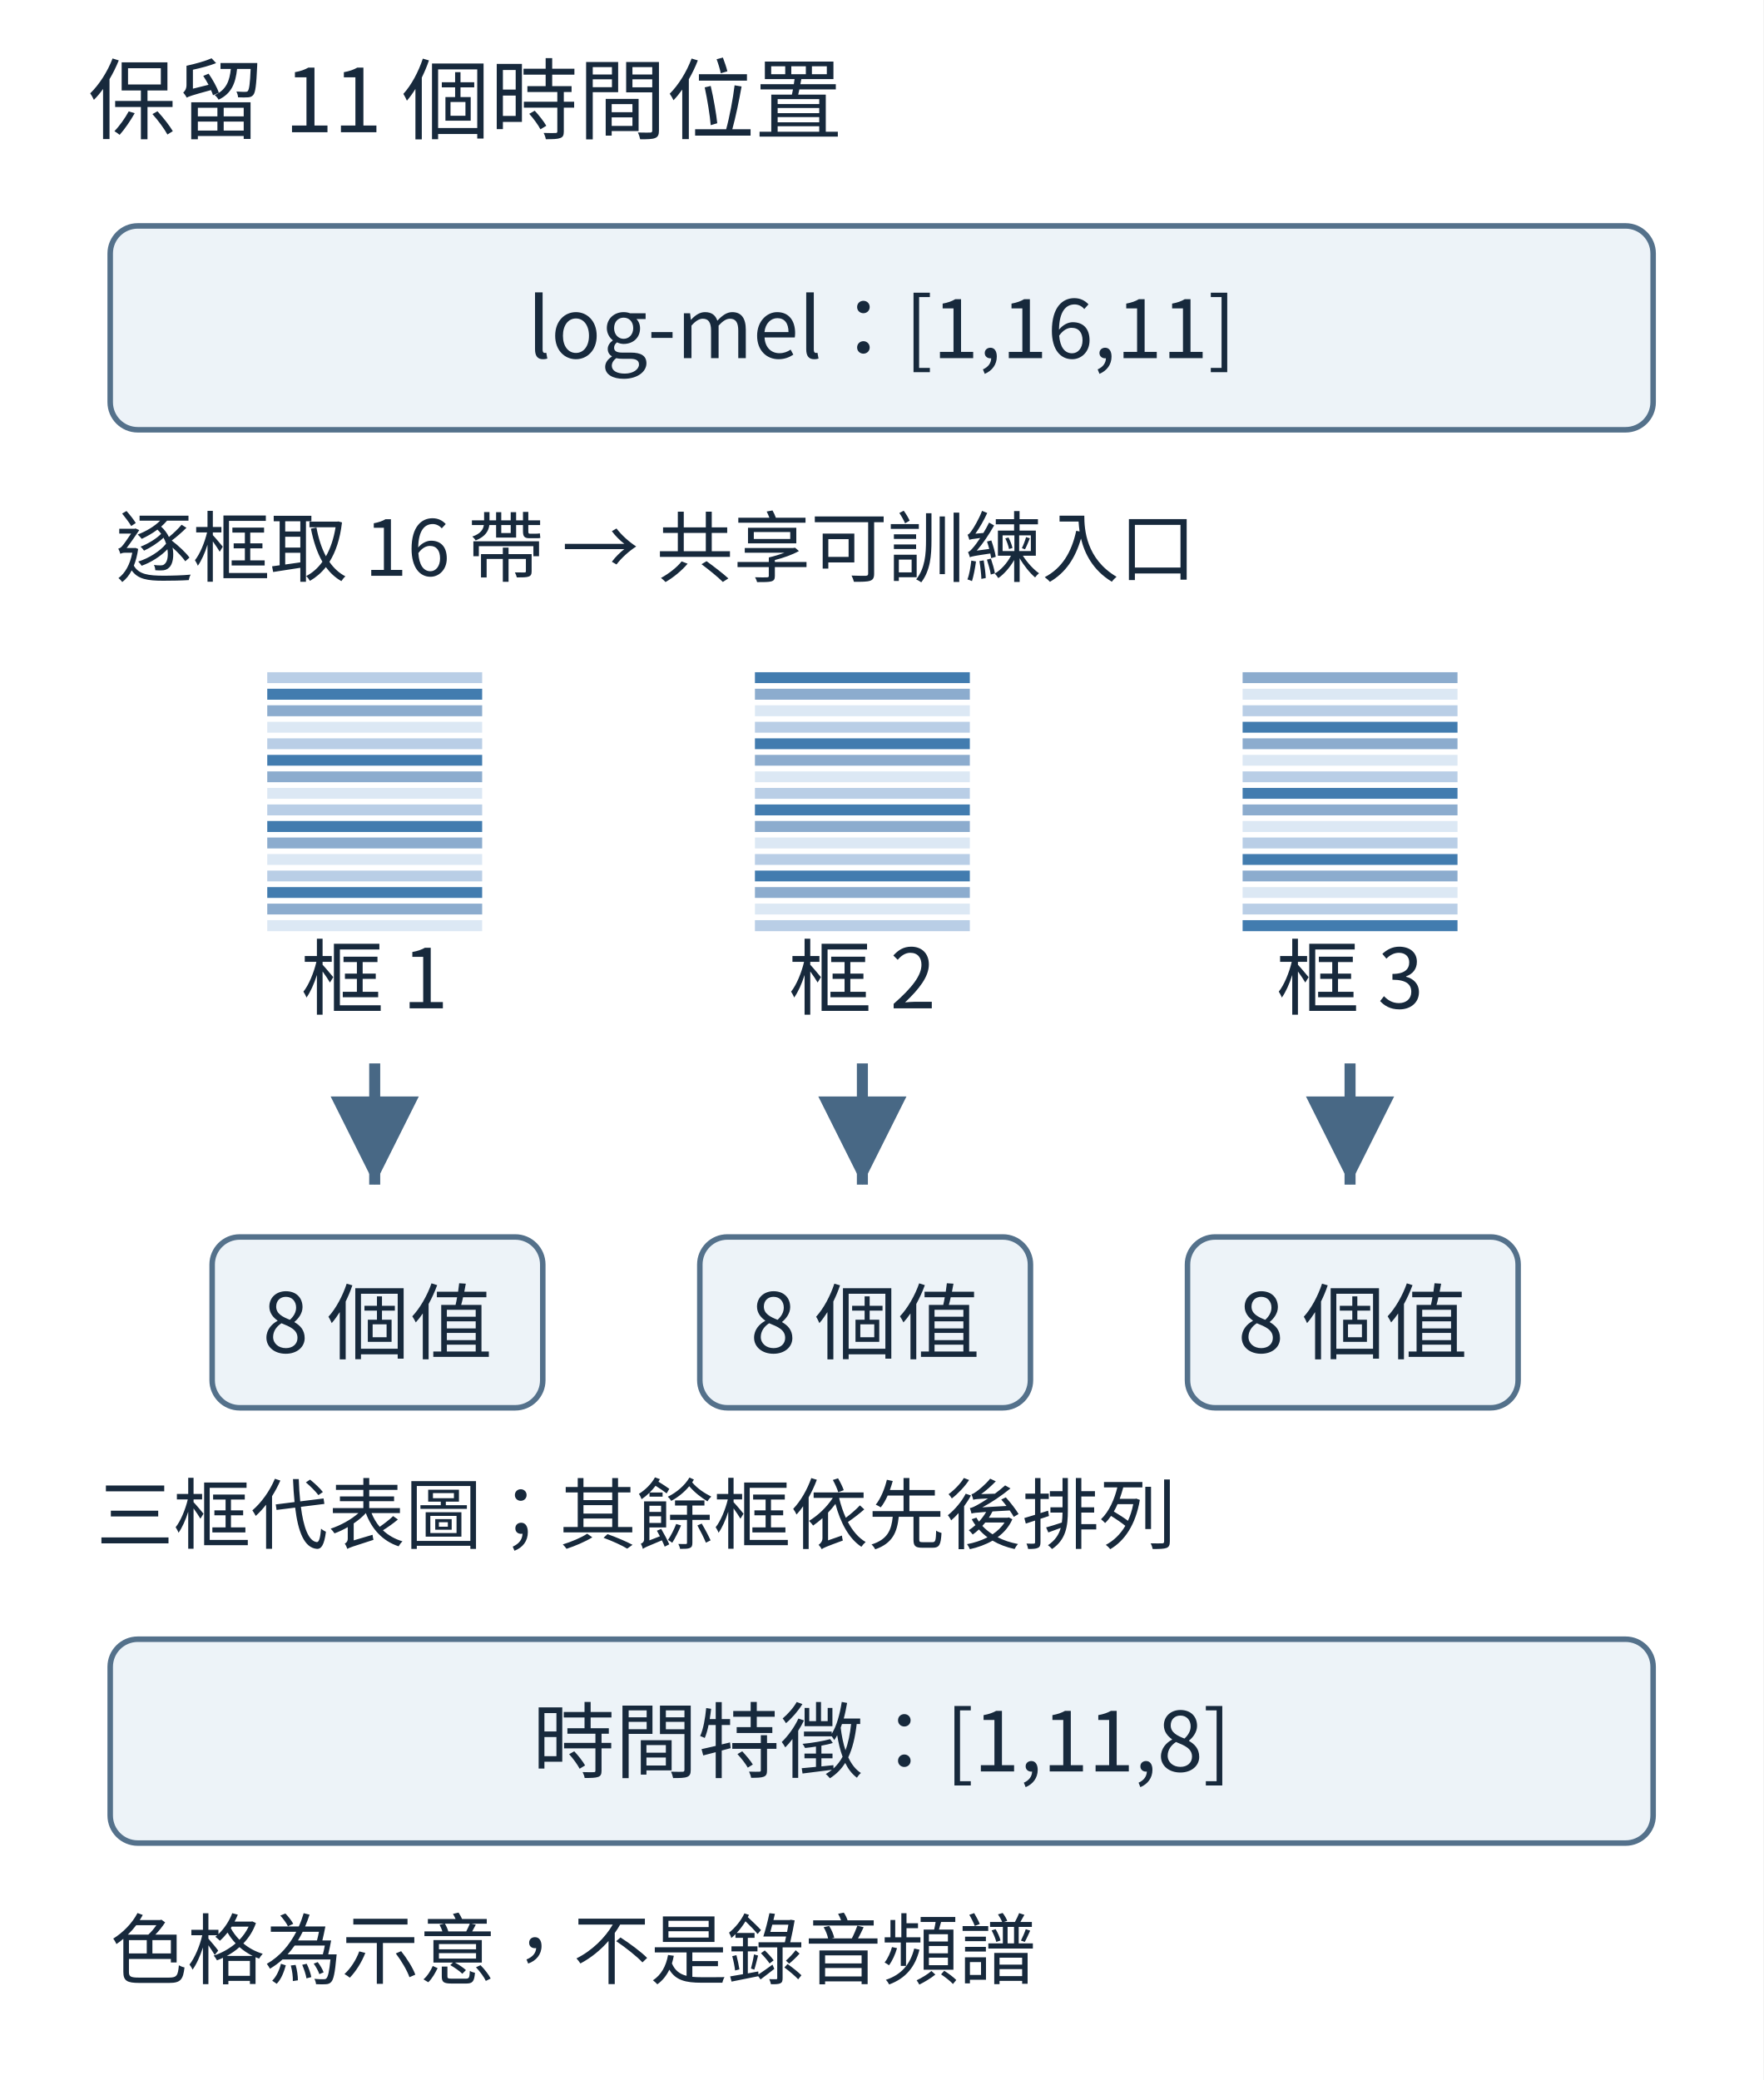
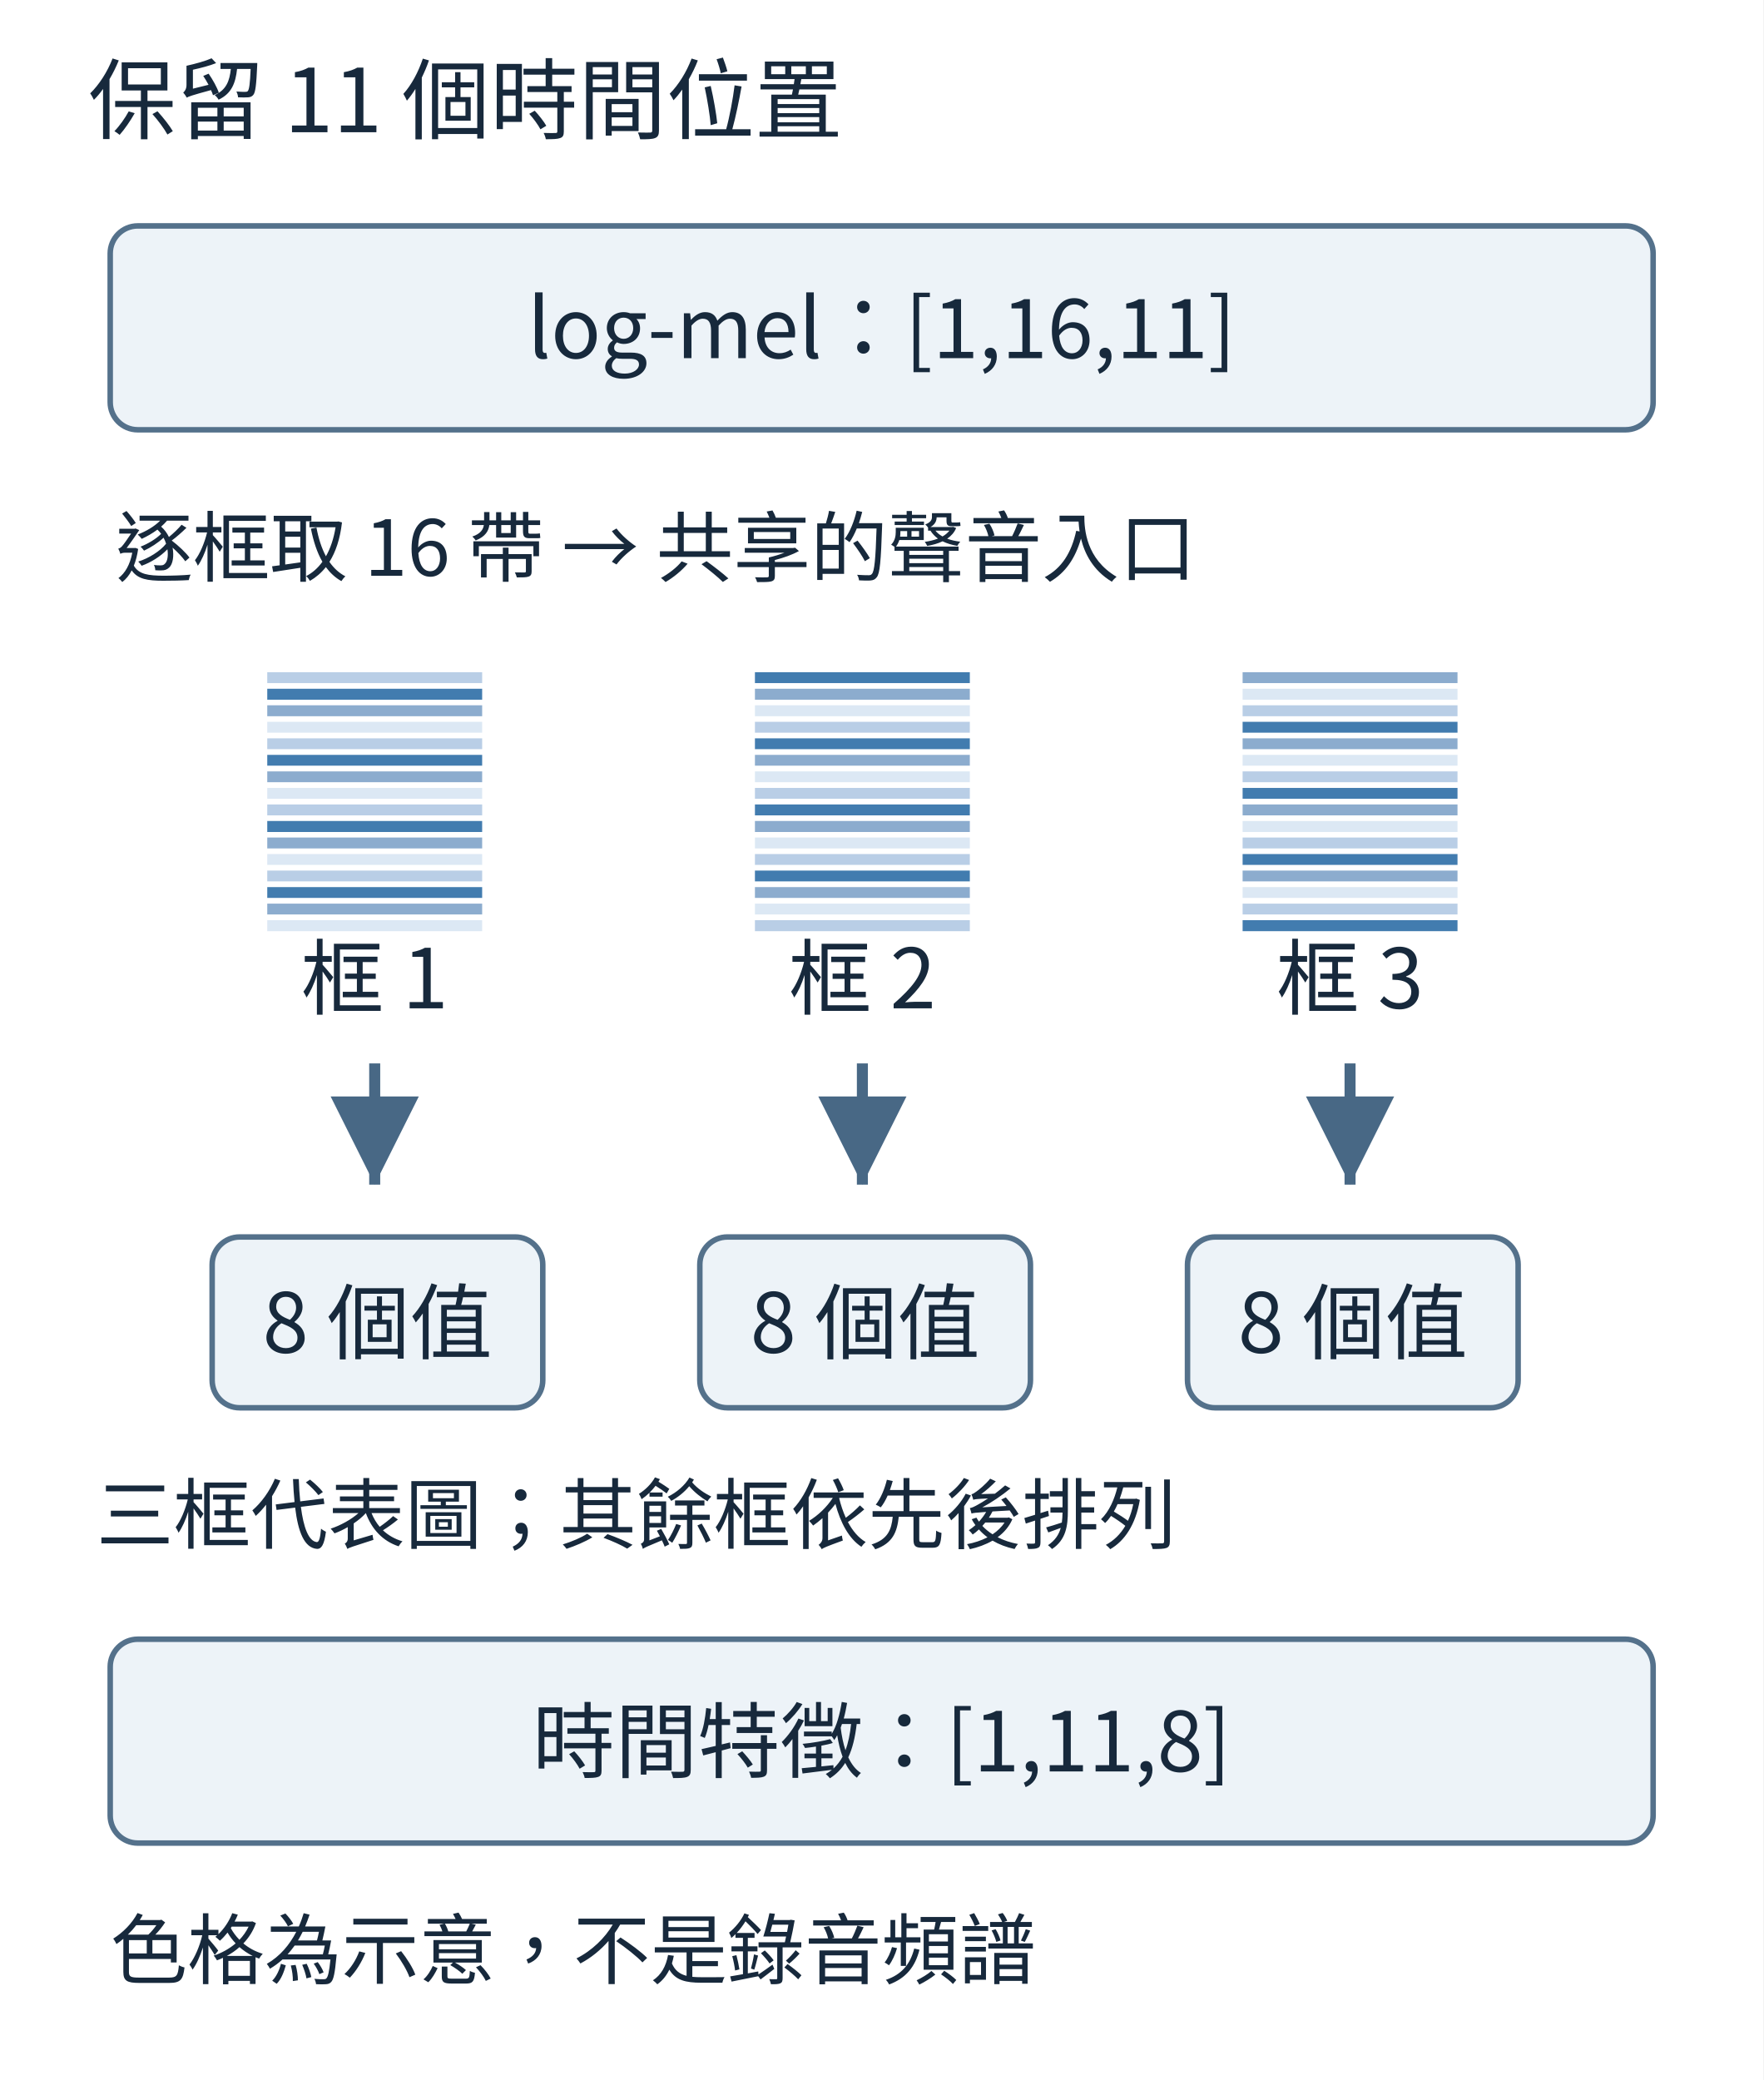
<svg xmlns="http://www.w3.org/2000/svg" width="640" height="755" viewBox="0 0 640 755">
  <defs>
    <marker id="arr" markerWidth="9" markerHeight="9" refX="8" refY="4" orient="auto">
      <path d="M0,0 L8,4 L0,8" fill="#486885" />
    </marker>
  </defs>
  <rect width="640" height="755" fill="#fff" />
  <text x="32" y="48" font-family="Noto Sans CJK TC, Noto Sans CJK SC, sans-serif" font-size="32" fill="#17293c" text-anchor="start">保留 11 個時間位置</text>
  <rect x="40" y="82" width="560" height="74" rx="10" fill="#edf3f8" stroke="#54718b" stroke-width="2" />
  <text x="320.0" y="130.0" font-family="Noto Sans CJK TC, Noto Sans CJK SC, sans-serif" font-size="30" fill="#17293c" text-anchor="middle">log-mel：[1,16,11]</text>
-   <text x="42" y="209" font-family="Noto Sans CJK TC, Noto Sans CJK SC, sans-serif" font-size="28" fill="#17293c" text-anchor="start">逐框取 16 帶 → 共享可訓練入口</text>
+   <text x="42" y="209" font-family="Noto Sans CJK TC, Noto Sans CJK SC, sans-serif" font-size="28" fill="#17293c" text-anchor="start">逐框取 16 帶 → 共享的聲音入口</text>
  <rect x="96" y="243" width="80" height="6" rx="0" fill="#b9cee6" stroke="#fff" stroke-width="2" />
  <rect x="96" y="249" width="80" height="6" rx="0" fill="#427caf" stroke="#fff" stroke-width="2" />
  <rect x="96" y="255" width="80" height="6" rx="0" fill="#8cacce" stroke="#fff" stroke-width="2" />
  <rect x="96" y="261" width="80" height="6" rx="0" fill="#dce8f4" stroke="#fff" stroke-width="2" />
  <rect x="96" y="267" width="80" height="6" rx="0" fill="#b9cee6" stroke="#fff" stroke-width="2" />
  <rect x="96" y="273" width="80" height="6" rx="0" fill="#427caf" stroke="#fff" stroke-width="2" />
  <rect x="96" y="279" width="80" height="6" rx="0" fill="#8cacce" stroke="#fff" stroke-width="2" />
  <rect x="96" y="285" width="80" height="6" rx="0" fill="#dce8f4" stroke="#fff" stroke-width="2" />
  <rect x="96" y="291" width="80" height="6" rx="0" fill="#b9cee6" stroke="#fff" stroke-width="2" />
  <rect x="96" y="297" width="80" height="6" rx="0" fill="#427caf" stroke="#fff" stroke-width="2" />
  <rect x="96" y="303" width="80" height="6" rx="0" fill="#8cacce" stroke="#fff" stroke-width="2" />
  <rect x="96" y="309" width="80" height="6" rx="0" fill="#dce8f4" stroke="#fff" stroke-width="2" />
  <rect x="96" y="315" width="80" height="6" rx="0" fill="#b9cee6" stroke="#fff" stroke-width="2" />
  <rect x="96" y="321" width="80" height="6" rx="0" fill="#427caf" stroke="#fff" stroke-width="2" />
  <rect x="96" y="327" width="80" height="6" rx="0" fill="#8cacce" stroke="#fff" stroke-width="2" />
  <rect x="96" y="333" width="80" height="6" rx="0" fill="#dce8f4" stroke="#fff" stroke-width="2" />
  <text x="136" y="366" font-family="Noto Sans CJK TC, Noto Sans CJK SC, sans-serif" font-size="30" fill="#17293c" text-anchor="middle">框 1</text>
  <path d="M136,386 L136,430" fill="none" stroke="#486885" stroke-width="4" marker-end="url(#arr)" />
  <rect x="77" y="449" width="120" height="62" rx="10" fill="#edf3f8" stroke="#54718b" stroke-width="2" />
  <text x="137.0" y="491.0" font-family="Noto Sans CJK TC, Noto Sans CJK SC, sans-serif" font-size="30" fill="#17293c" text-anchor="middle">8 個值</text>
  <rect x="273" y="243" width="80" height="6" rx="0" fill="#427caf" stroke="#fff" stroke-width="2" />
  <rect x="273" y="249" width="80" height="6" rx="0" fill="#8cacce" stroke="#fff" stroke-width="2" />
  <rect x="273" y="255" width="80" height="6" rx="0" fill="#dce8f4" stroke="#fff" stroke-width="2" />
  <rect x="273" y="261" width="80" height="6" rx="0" fill="#b9cee6" stroke="#fff" stroke-width="2" />
  <rect x="273" y="267" width="80" height="6" rx="0" fill="#427caf" stroke="#fff" stroke-width="2" />
  <rect x="273" y="273" width="80" height="6" rx="0" fill="#8cacce" stroke="#fff" stroke-width="2" />
  <rect x="273" y="279" width="80" height="6" rx="0" fill="#dce8f4" stroke="#fff" stroke-width="2" />
  <rect x="273" y="285" width="80" height="6" rx="0" fill="#b9cee6" stroke="#fff" stroke-width="2" />
  <rect x="273" y="291" width="80" height="6" rx="0" fill="#427caf" stroke="#fff" stroke-width="2" />
  <rect x="273" y="297" width="80" height="6" rx="0" fill="#8cacce" stroke="#fff" stroke-width="2" />
  <rect x="273" y="303" width="80" height="6" rx="0" fill="#dce8f4" stroke="#fff" stroke-width="2" />
  <rect x="273" y="309" width="80" height="6" rx="0" fill="#b9cee6" stroke="#fff" stroke-width="2" />
  <rect x="273" y="315" width="80" height="6" rx="0" fill="#427caf" stroke="#fff" stroke-width="2" />
  <rect x="273" y="321" width="80" height="6" rx="0" fill="#8cacce" stroke="#fff" stroke-width="2" />
  <rect x="273" y="327" width="80" height="6" rx="0" fill="#dce8f4" stroke="#fff" stroke-width="2" />
  <rect x="273" y="333" width="80" height="6" rx="0" fill="#b9cee6" stroke="#fff" stroke-width="2" />
  <text x="313" y="366" font-family="Noto Sans CJK TC, Noto Sans CJK SC, sans-serif" font-size="30" fill="#17293c" text-anchor="middle">框 2</text>
  <path d="M313,386 L313,430" fill="none" stroke="#486885" stroke-width="4" marker-end="url(#arr)" />
  <rect x="254" y="449" width="120" height="62" rx="10" fill="#edf3f8" stroke="#54718b" stroke-width="2" />
  <text x="314.0" y="491.0" font-family="Noto Sans CJK TC, Noto Sans CJK SC, sans-serif" font-size="30" fill="#17293c" text-anchor="middle">8 個值</text>
  <rect x="450" y="243" width="80" height="6" rx="0" fill="#8cacce" stroke="#fff" stroke-width="2" />
  <rect x="450" y="249" width="80" height="6" rx="0" fill="#dce8f4" stroke="#fff" stroke-width="2" />
  <rect x="450" y="255" width="80" height="6" rx="0" fill="#b9cee6" stroke="#fff" stroke-width="2" />
  <rect x="450" y="261" width="80" height="6" rx="0" fill="#427caf" stroke="#fff" stroke-width="2" />
  <rect x="450" y="267" width="80" height="6" rx="0" fill="#8cacce" stroke="#fff" stroke-width="2" />
  <rect x="450" y="273" width="80" height="6" rx="0" fill="#dce8f4" stroke="#fff" stroke-width="2" />
  <rect x="450" y="279" width="80" height="6" rx="0" fill="#b9cee6" stroke="#fff" stroke-width="2" />
  <rect x="450" y="285" width="80" height="6" rx="0" fill="#427caf" stroke="#fff" stroke-width="2" />
  <rect x="450" y="291" width="80" height="6" rx="0" fill="#8cacce" stroke="#fff" stroke-width="2" />
  <rect x="450" y="297" width="80" height="6" rx="0" fill="#dce8f4" stroke="#fff" stroke-width="2" />
  <rect x="450" y="303" width="80" height="6" rx="0" fill="#b9cee6" stroke="#fff" stroke-width="2" />
  <rect x="450" y="309" width="80" height="6" rx="0" fill="#427caf" stroke="#fff" stroke-width="2" />
  <rect x="450" y="315" width="80" height="6" rx="0" fill="#8cacce" stroke="#fff" stroke-width="2" />
  <rect x="450" y="321" width="80" height="6" rx="0" fill="#dce8f4" stroke="#fff" stroke-width="2" />
  <rect x="450" y="327" width="80" height="6" rx="0" fill="#b9cee6" stroke="#fff" stroke-width="2" />
  <rect x="450" y="333" width="80" height="6" rx="0" fill="#427caf" stroke="#fff" stroke-width="2" />
  <text x="490" y="366" font-family="Noto Sans CJK TC, Noto Sans CJK SC, sans-serif" font-size="30" fill="#17293c" text-anchor="middle">框 3</text>
  <path d="M490,386 L490,430" fill="none" stroke="#486885" stroke-width="4" marker-end="url(#arr)" />
  <rect x="431" y="449" width="120" height="62" rx="10" fill="#edf3f8" stroke="#54718b" stroke-width="2" />
  <text x="491.0" y="491.0" font-family="Noto Sans CJK TC, Noto Sans CJK SC, sans-serif" font-size="30" fill="#17293c" text-anchor="middle">8 個值</text>
  <text x="35" y="560" font-family="Noto Sans CJK TC, Noto Sans CJK SC, sans-serif" font-size="28" fill="#17293c" text-anchor="start">三框代表圖；其餘框依先後排列</text>
  <rect x="40" y="595" width="560" height="74" rx="10" fill="#edf3f8" stroke="#54718b" stroke-width="2" />
  <text x="320.0" y="643.0" font-family="Noto Sans CJK TC, Noto Sans CJK SC, sans-serif" font-size="30" fill="#17293c" text-anchor="middle">時間特徵：[1,11,8]</text>
  <text x="40" y="718" font-family="Noto Sans CJK TC, Noto Sans CJK SC, sans-serif" font-size="28" fill="#17293c" text-anchor="start">色格為示意，不是錄音頻譜</text>
</svg>
